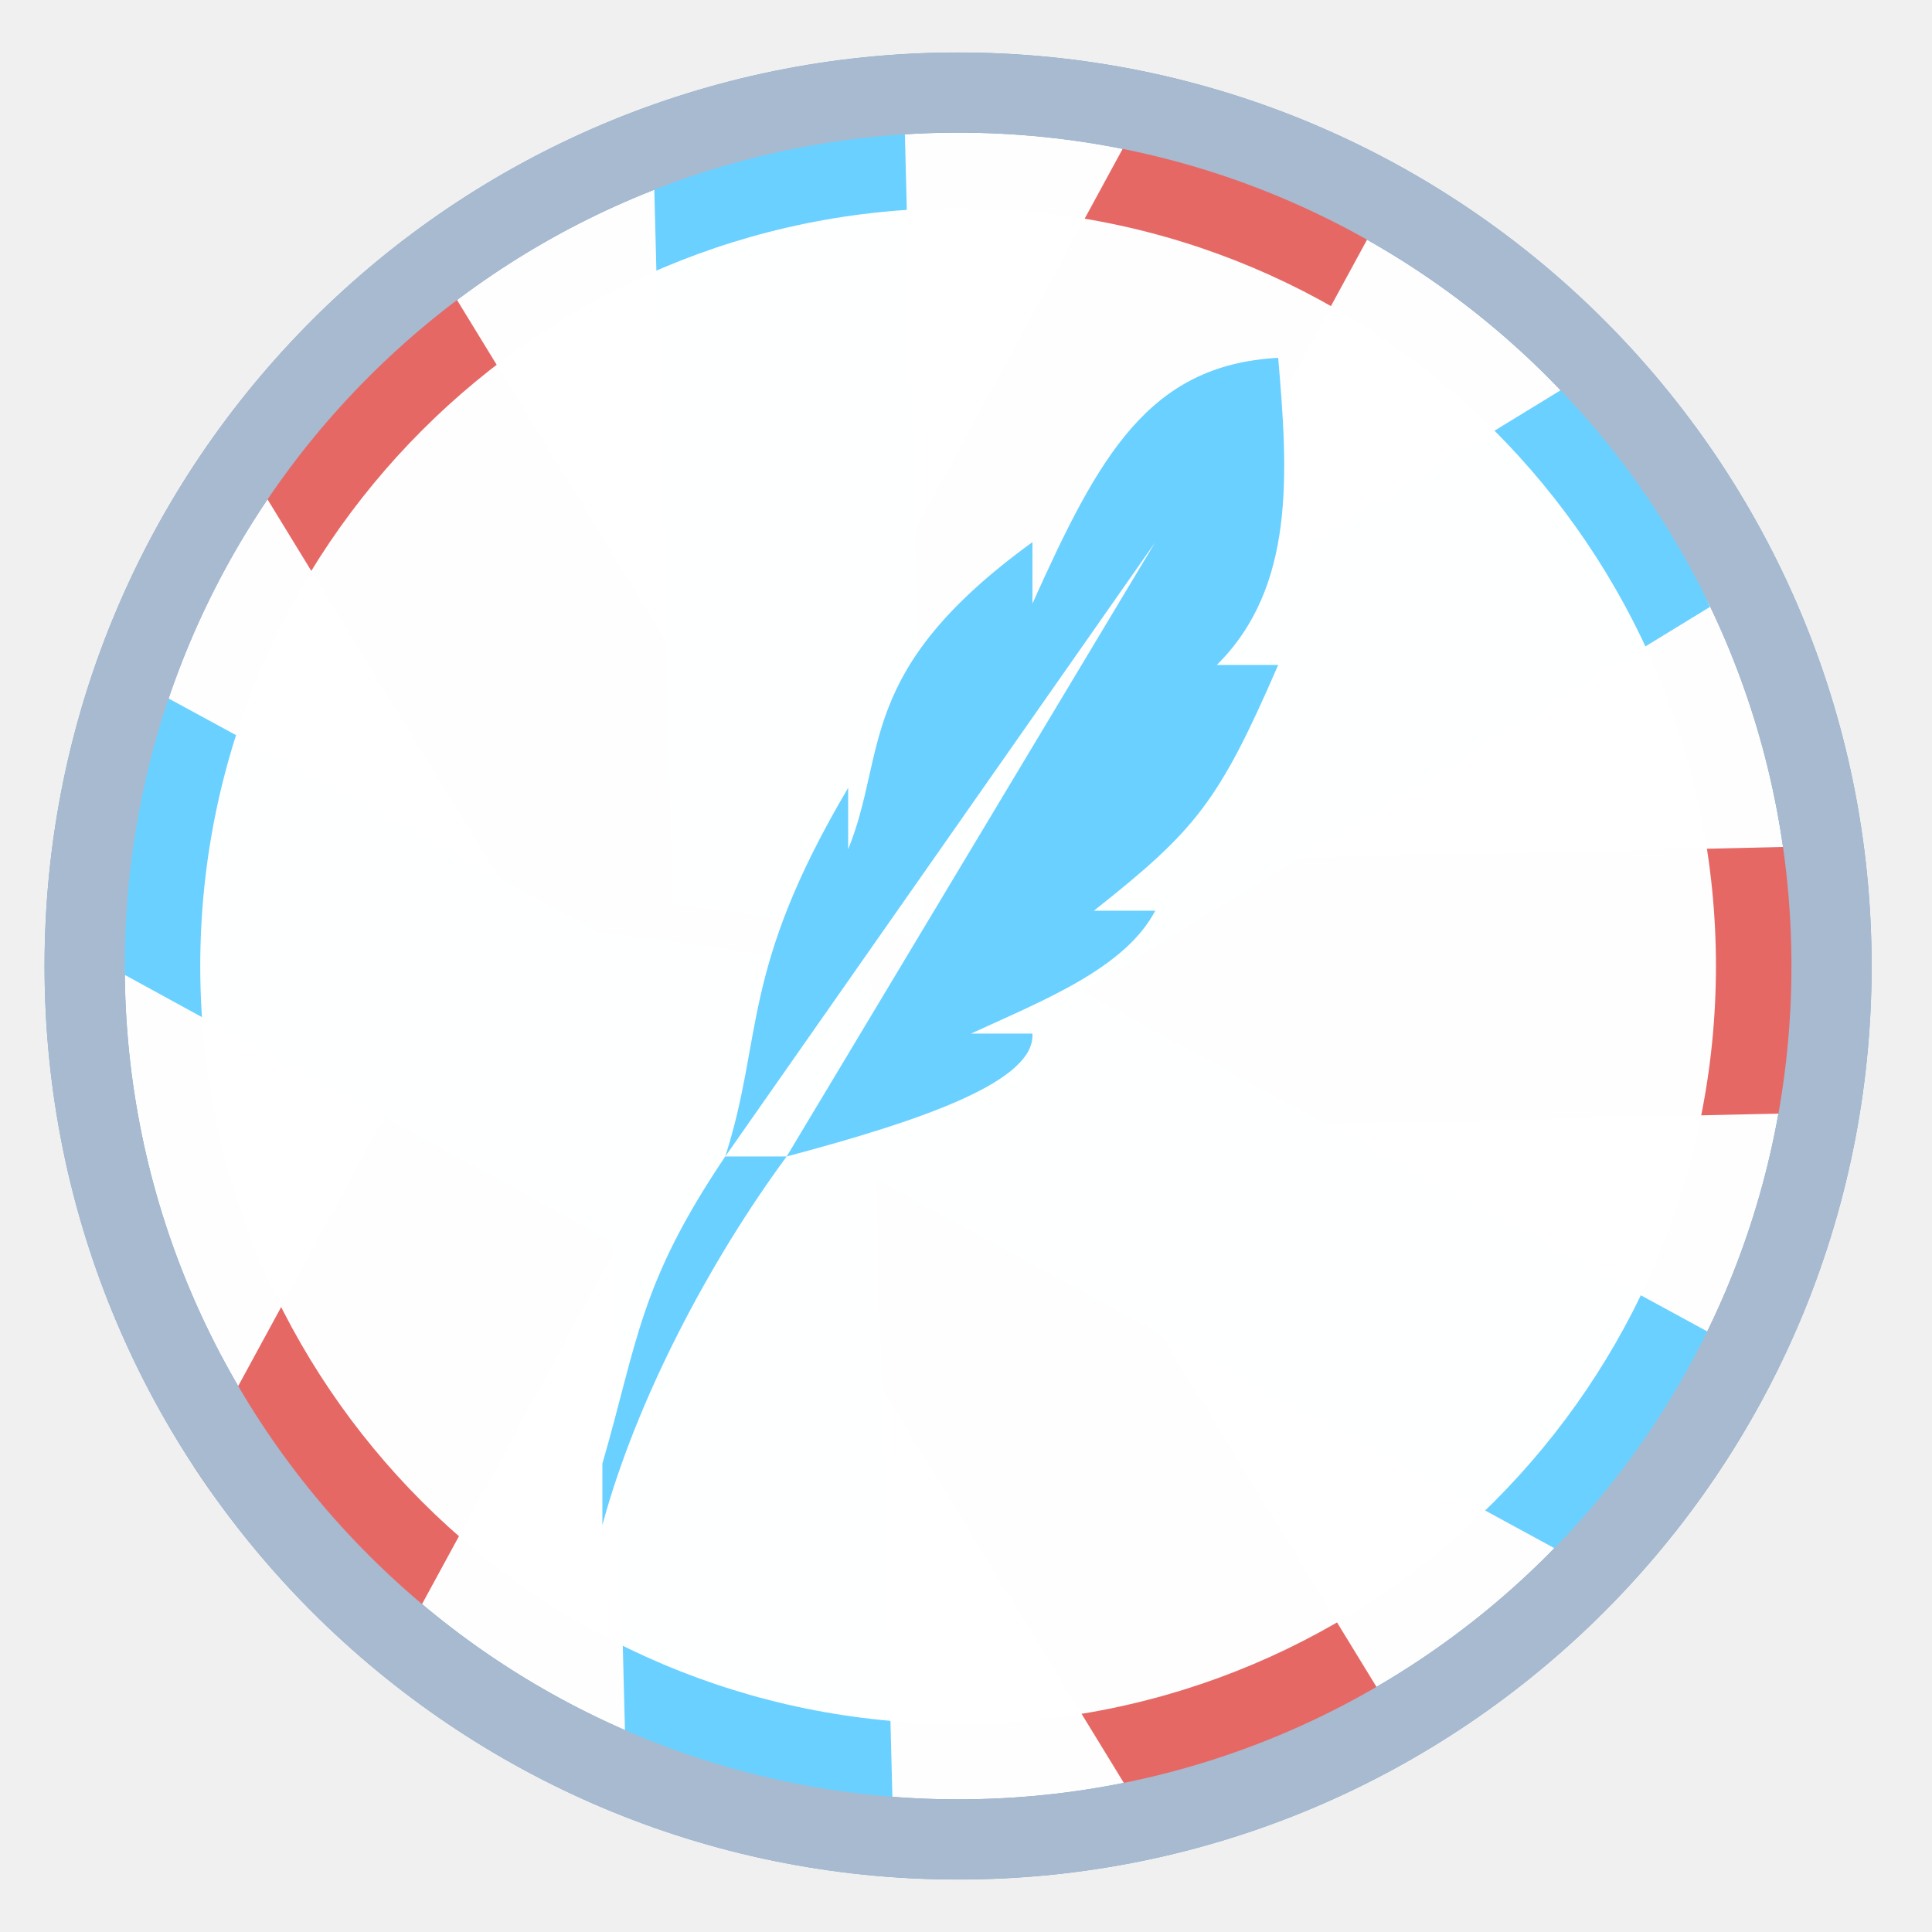
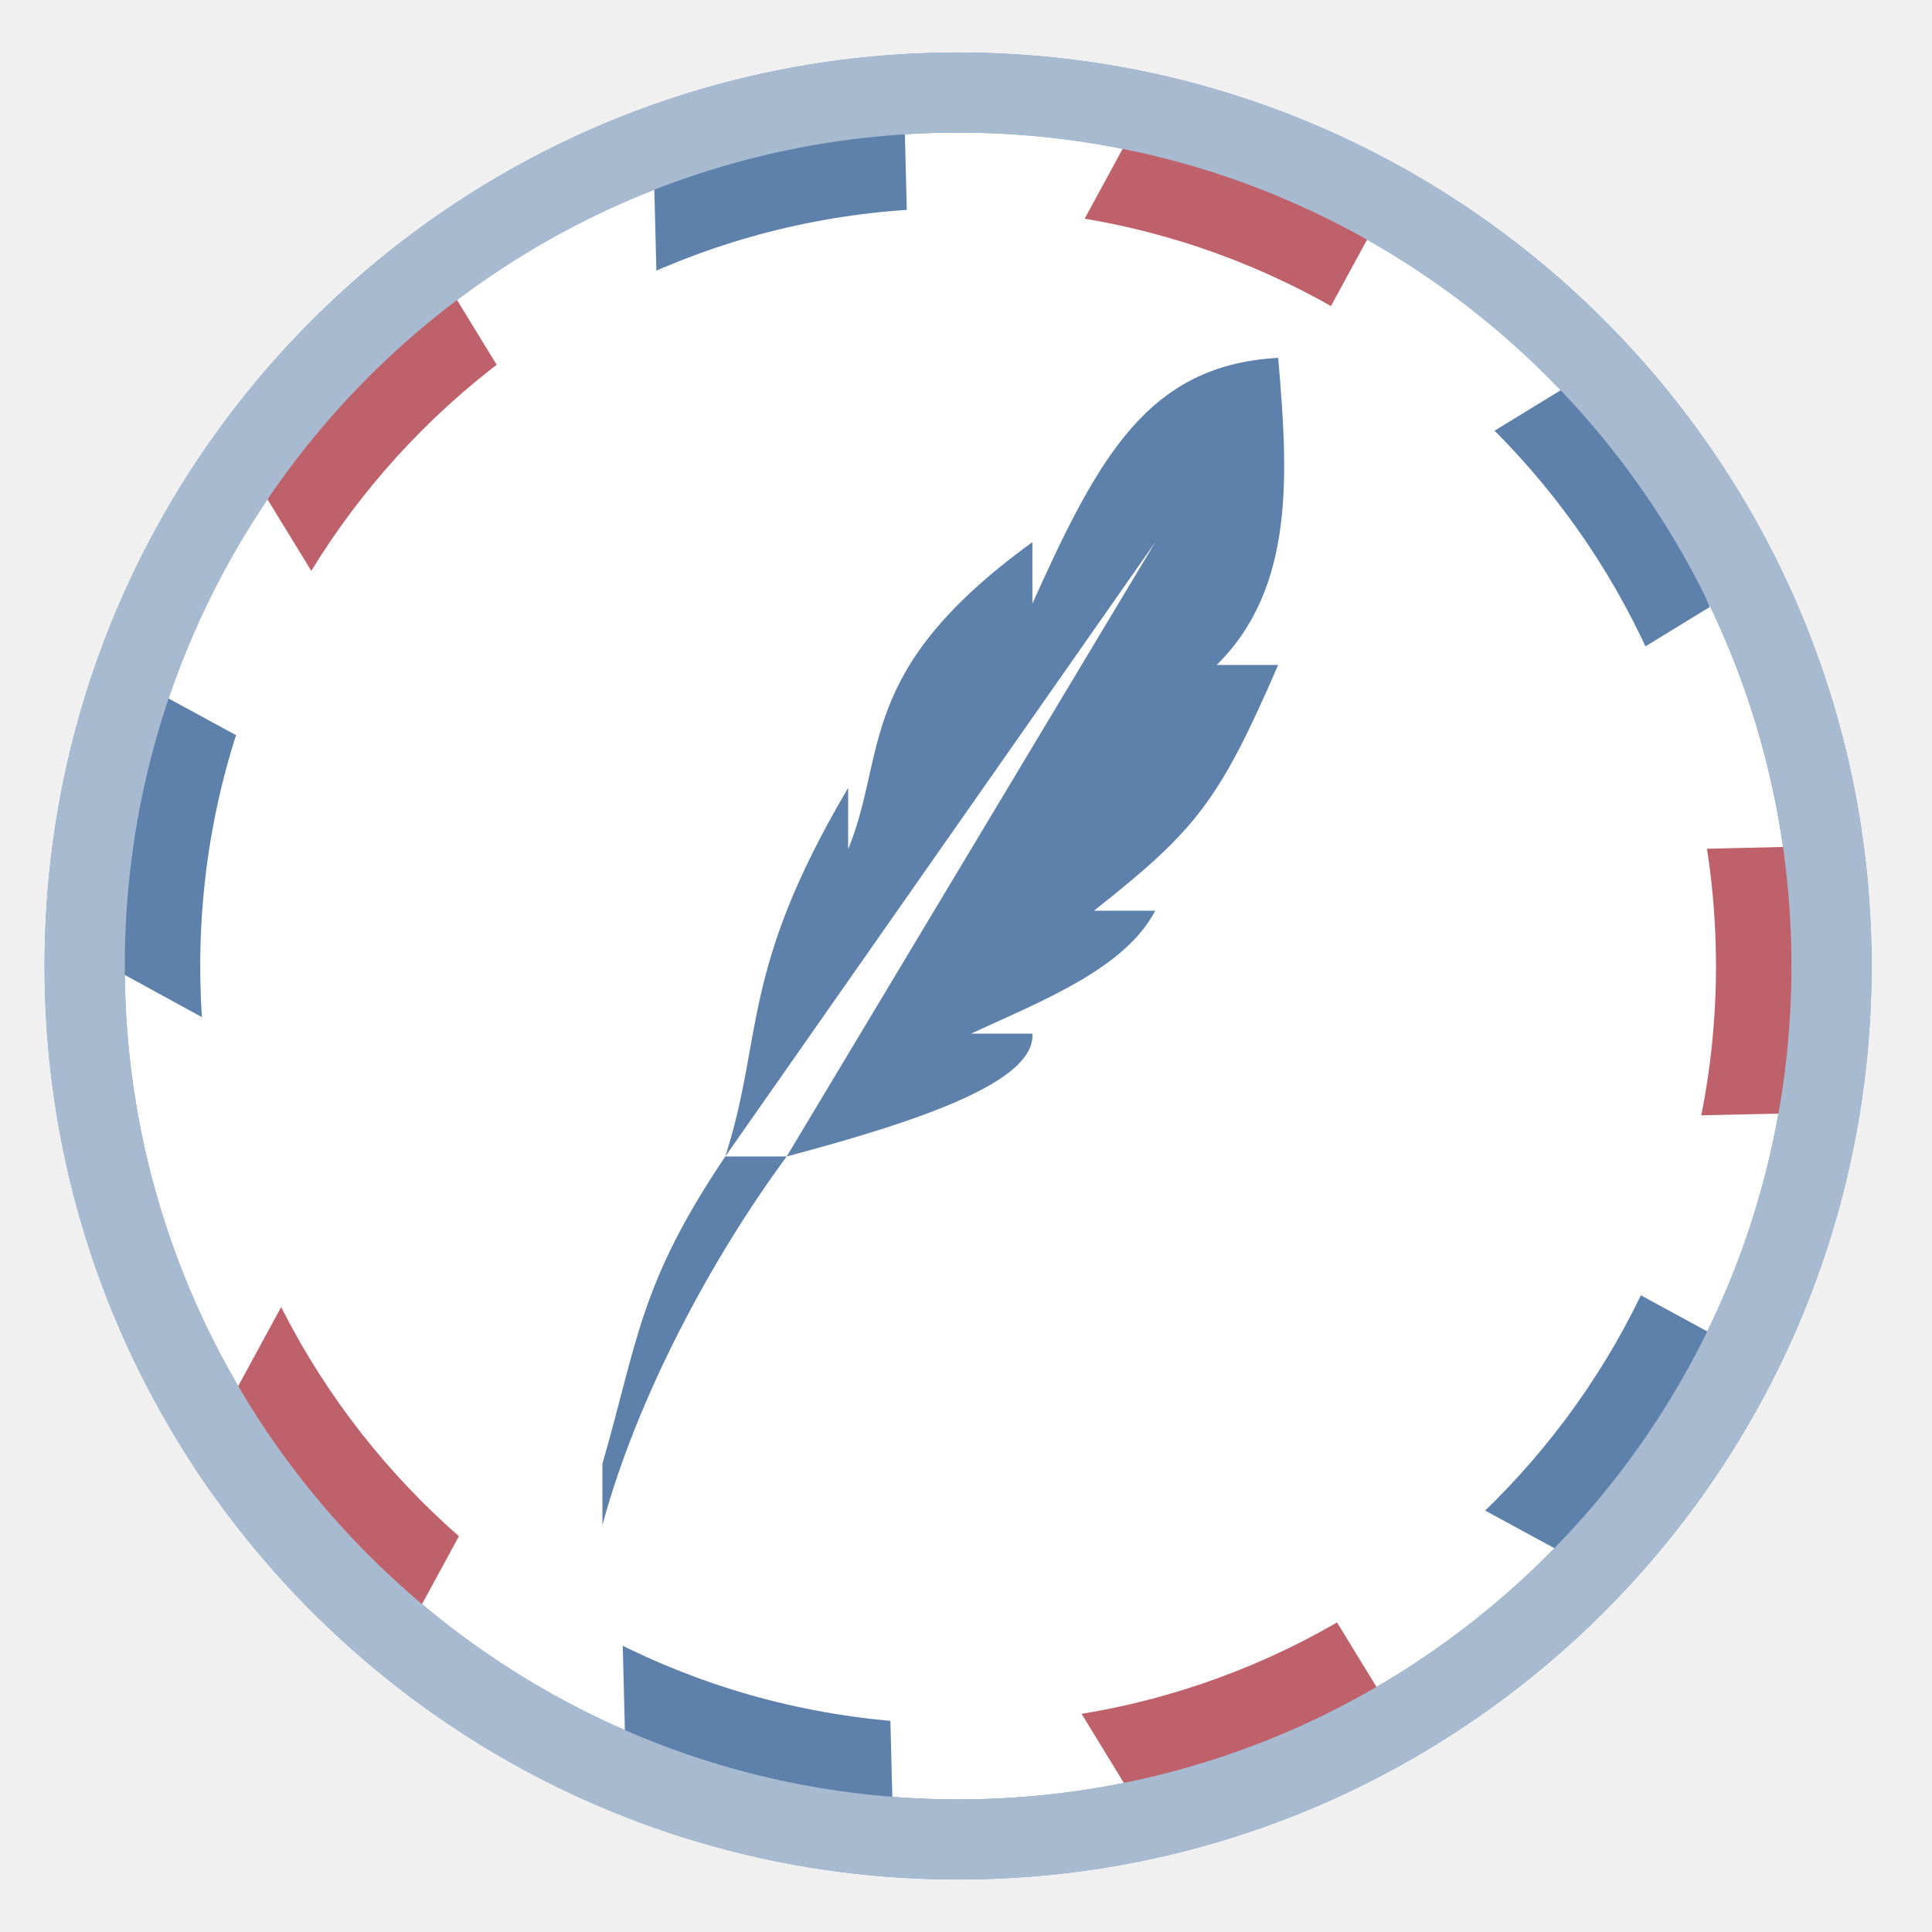
<svg xmlns="http://www.w3.org/2000/svg" height="48" width="48" version="1.1" id="svg8">
  <defs id="defs12" />
  <path d="m44.322 27.405a19.73 19.73 0 0 1 -19.73 19.73 19.73 19.73 0 0 1 -19.73-19.73 19.73 19.73 0 0 1 19.73-19.73 19.73 19.73 0 0 1 19.73 19.73z" fill="#89a02c" opacity=".99" transform="matrix(1.150355 0 0 1.150355 -4.486125 -7.525565)" id="path2" style="fill:#82a5cd;fill-opacity:1" />
-   <path d="M 44.508,24 A 20.704,20.704 0 0 1 23.804,44.704 20.704,20.704 0 0 1 3.099,24 20.704,20.704 0 0 1 23.804,3.296 20.704,20.704 0 0 1 44.508,24 Z" fill="#89a02c" opacity="0.99" id="path880" style="fill:#ffffff;fill-opacity:1;stroke-width:1.049" />
-   <path id="rect1065" style="fill:#e66865;fill-opacity:1;stroke-width:0.299" d="M 28.881 1.879 L 19.391 19.33 L 22.285 21.561 L 21.822 21.572 L 21.494 24.027 L 20.223 21.947 L 20.291 21.822 L 20.016 21.607 L 10.934 6.766 L 7.734 8.084 L 5.816 11.049 L 12.604 22.143 L 4.824 36.447 A 22.696 22.696 0 0 0 5.229 37.041 L 10.012 40.723 L 17.412 27.119 L 28.375 45.037 L 34.553 42.49 L 25.732 28.074 L 45.051 27.648 L 45.135 21.023 L 25.521 21.479 L 34.131 5.648 L 29.402 2.006 A 22.696 22.696 0 0 0 28.881 1.879 z " />
-   <rect transform="matrix(0.3812158,0.9244861,-0.853001,0.5219093,0,0)" y="-33.947" x="28.866" height="20.769" width="6.61" id="rect1067" style="fill:#69d0ff;fill-opacity:1;stroke-width:0.301" />
-   <rect transform="matrix(-0.6100205,0.7923856,-0.8784872,-0.4777659,0,0)" y="-55.021" x="8.905" height="20.947" width="6.628" id="rect1071" style="fill:#69d0ff;fill-opacity:1;stroke-width:0.301" />
-   <rect transform="matrix(-0.9912363,-0.1321005,-0.0254862,-0.9996752,0,0)" y="-42.755" x="-21.291" height="21.516" width="6.683" id="rect1075" style="fill:#69d0ff;fill-opacity:1;stroke-width:0.301" />
-   <path id="rect1079" style="fill:#69d0ff;fill-opacity:1;stroke-width:0.299" d="M 16.574 2.486 A 22.696 22.696 0 0 0 16.203 2.615 L 16.709 22.467 L 22.99 23.305 L 22.48 3.273 L 16.574 2.486 z " />
-   <path style="fill:#69d0ff;fill-opacity:1;stroke-width:0.299" d="m 1.207,23.185 2.705,-5.982 18.902,10.28 -4.077,5.296 z" id="rect1085" />
+   <path id="path880" style="fill:#ffffff;fill-opacity:1;stroke-width:1.049" d="M 23.805 3.295 A 20.704 20.704 0 0 0 3.1 24 A 20.704 20.704 0 0 0 23.805 44.705 A 20.704 20.704 0 0 0 44.508 24 A 20.704 20.704 0 0 0 23.805 3.295 z " />
+   <path id="rect1065" style="fill:#bf616a;fill-opacity:1;stroke-width:0.299" d="M 28.881 1.879 L 19.391 19.33 L 22.285 21.561 L 21.822 21.572 L 21.494 24.027 L 20.223 21.947 L 20.291 21.822 L 20.016 21.607 L 10.934 6.766 L 7.734 8.084 L 5.816 11.049 L 12.604 22.143 L 4.824 36.447 A 22.696 22.696 0 0 0 5.229 37.041 L 10.012 40.723 L 17.412 27.119 L 28.375 45.037 L 34.553 42.49 L 25.732 28.074 L 45.051 27.648 L 45.135 21.023 L 25.521 21.479 L 34.131 5.648 L 29.402 2.006 A 22.696 22.696 0 0 0 28.881 1.879 z " />
+   <path id="rect1067" style="fill:#5e81ac;fill-opacity:1;stroke-width:0.299" d="M 16.574 2.486 A 22.696 22.696 0 0 0 16.203 2.615 L 16.709 22.467 L 22.99 23.305 L 22.945 21.502 L 23.98 24.014 L 21.754 26.906 L 21.717 26.887 L 21.645 24.045 L 15.021 23.162 L 15.023 23.246 L 3.912 17.203 L 1.207 23.186 L 15.217 30.854 L 15.568 44.672 L 22.193 45.555 L 21.779 29.307 L 38.859 38.596 L 42.904 33.344 L 26.877 24.627 L 42.48 15.08 L 39.961 8.969 L 22.891 19.414 L 22.48 3.273 L 16.574 2.486 z " />
  <path id="path1160" style="fill:#a7bad0;fill-opacity:1;stroke-width:1.15" d="M 23.805 1.305 A 22.696 22.696 0 0 0 1.107 24 A 22.696 22.696 0 0 0 23.805 46.695 A 22.696 22.696 0 0 0 46.5 24 A 22.696 22.696 0 0 0 23.805 1.305 z M 23.805 3.295 A 20.704 20.704 0 0 1 44.508 24 A 20.704 20.704 0 0 1 23.805 44.705 A 20.704 20.704 0 0 1 3.1 24 A 20.704 20.704 0 0 1 23.805 3.295 z " />
-   <path d="M 42.632,24 A 18.828,18.828 0 0 1 23.804,42.828 18.828,18.828 0 0 1 4.975,24 18.828,18.828 0 0 1 23.804,5.172 18.828,18.828 0 0 1 42.632,24 Z" fill="#89a02c" opacity="0.99" id="path1173" style="fill:#ffffff;fill-opacity:1;stroke-width:0.954" />
-   <path d="m 31.756,8.89 c -3.229,0.175 -4.461,2.452 -6.105,6.105 v -1.526 c -4.422,3.206 -3.592,5.211 -4.579,7.631 v -1.526 c -2.696,4.565 -2.091,6.155 -3.053,9.158 L 28.703,13.469 19.545,28.732 c 3.439,-0.914 6.182,-1.879 6.105,-3.053 h -1.526 c 1.845,-0.847 3.822,-1.624 4.579,-3.053 h -1.526 c 2.535,-2.003 3.105,-2.707 4.579,-6.105 h -1.526 c 1.959,-1.936 1.772,-4.771 1.526,-7.631 z M 19.545,28.732 h -1.526 c -2.142,3.18 -2.171,4.594 -3.053,7.631 v 1.526 c 0.851,-3.143 2.682,-6.584 4.579,-9.158 z" fill="#ffffff" id="path19" style="fill:#69d0ff;stroke-width:1.526;fill-opacity:1" />
+   <path id="path1173" style="fill:#ffffff;fill-opacity:1;stroke-width:0.954" d="M 23.803 5.172 A 18.828 18.828 0 0 0 4.975 24 A 18.828 18.828 0 0 0 23.805 42.828 A 18.828 18.828 0 0 0 42.633 24 A 18.828 18.828 0 0 0 23.803 5.172 z " />
+   <path id="path19" style="fill:#5e81ac;stroke-width:1.526;fill-opacity:1" d="M 31.756 8.891 C 28.527 9.065 27.295 11.341 25.65 14.994 L 25.65 13.469 C 21.228 16.674 22.059 18.679 21.072 21.1 L 21.072 19.574 C 18.376 24.139 18.981 25.73 18.02 28.732 L 28.703 13.469 L 19.545 28.732 C 22.984 27.818 25.727 26.853 25.65 25.68 L 24.125 25.68 C 25.97 24.832 27.946 24.056 28.703 22.627 L 27.178 22.627 C 29.713 20.624 30.282 19.92 31.756 16.521 L 30.229 16.521 C 32.187 14.586 32.002 11.751 31.756 8.891 z M 19.545 28.732 L 18.02 28.732 C 15.878 31.912 15.848 33.326 14.967 36.363 L 14.967 37.889 C 15.818 34.745 17.648 31.306 19.545 28.732 z " />
</svg>
